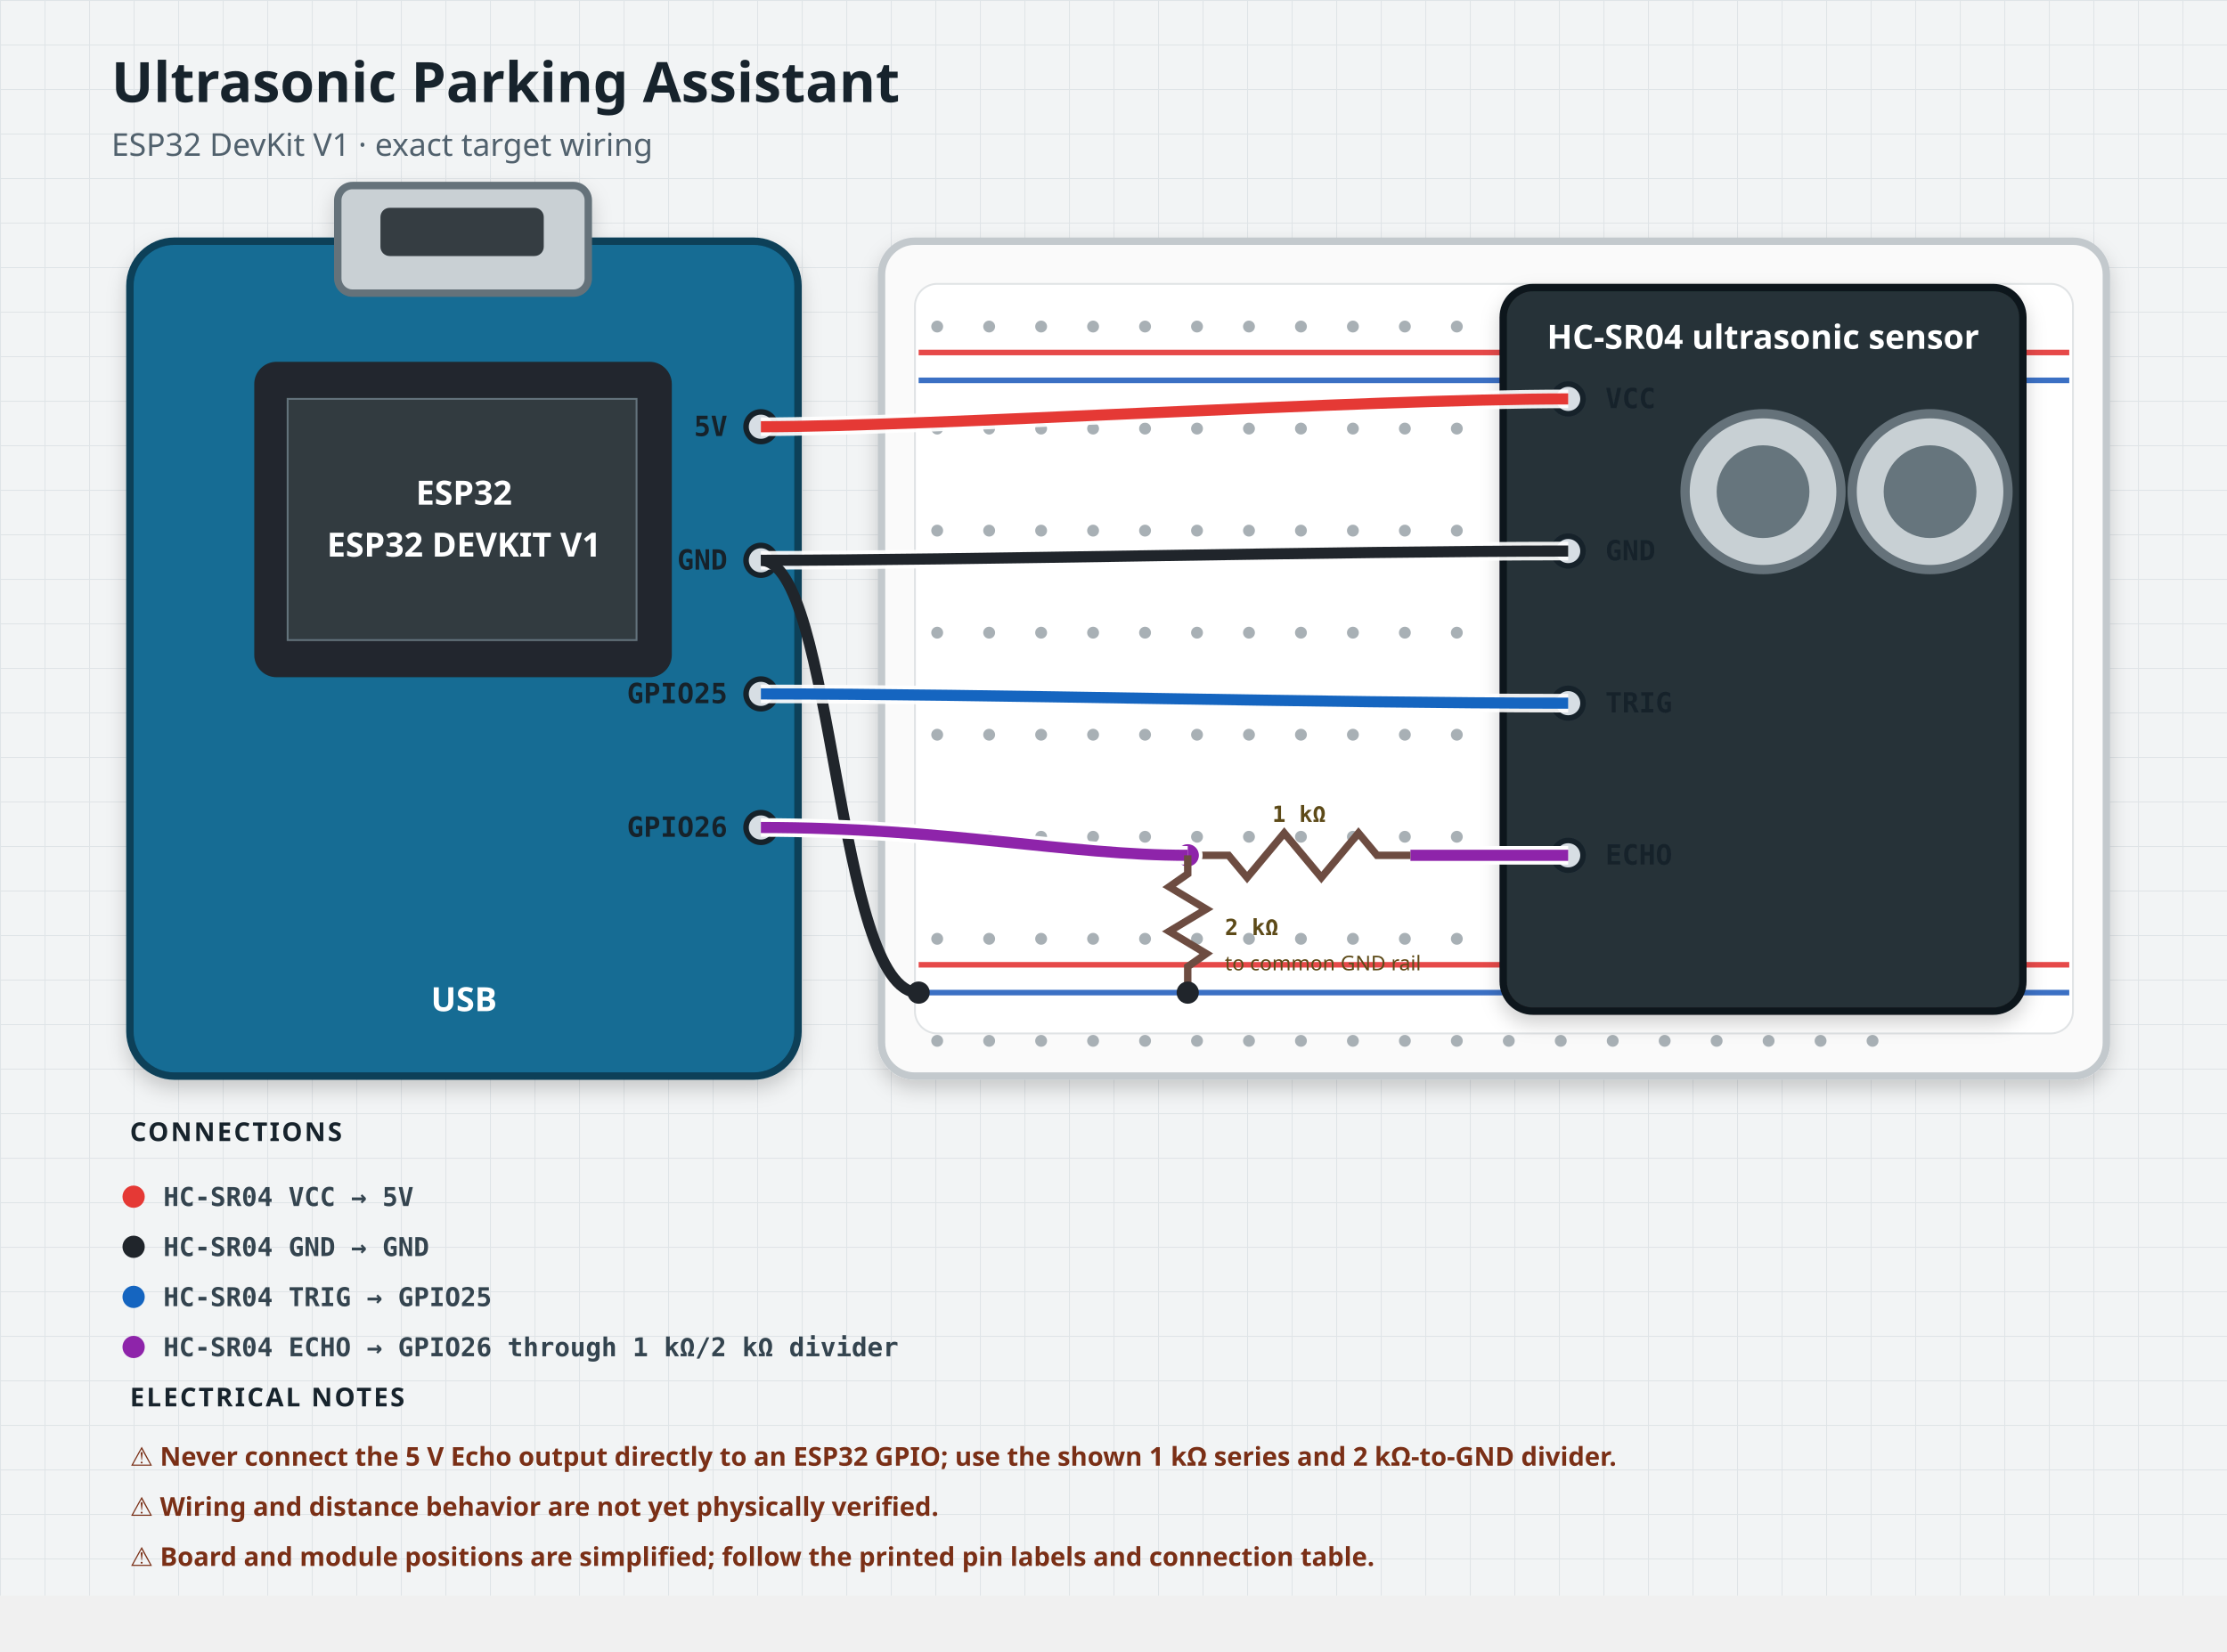
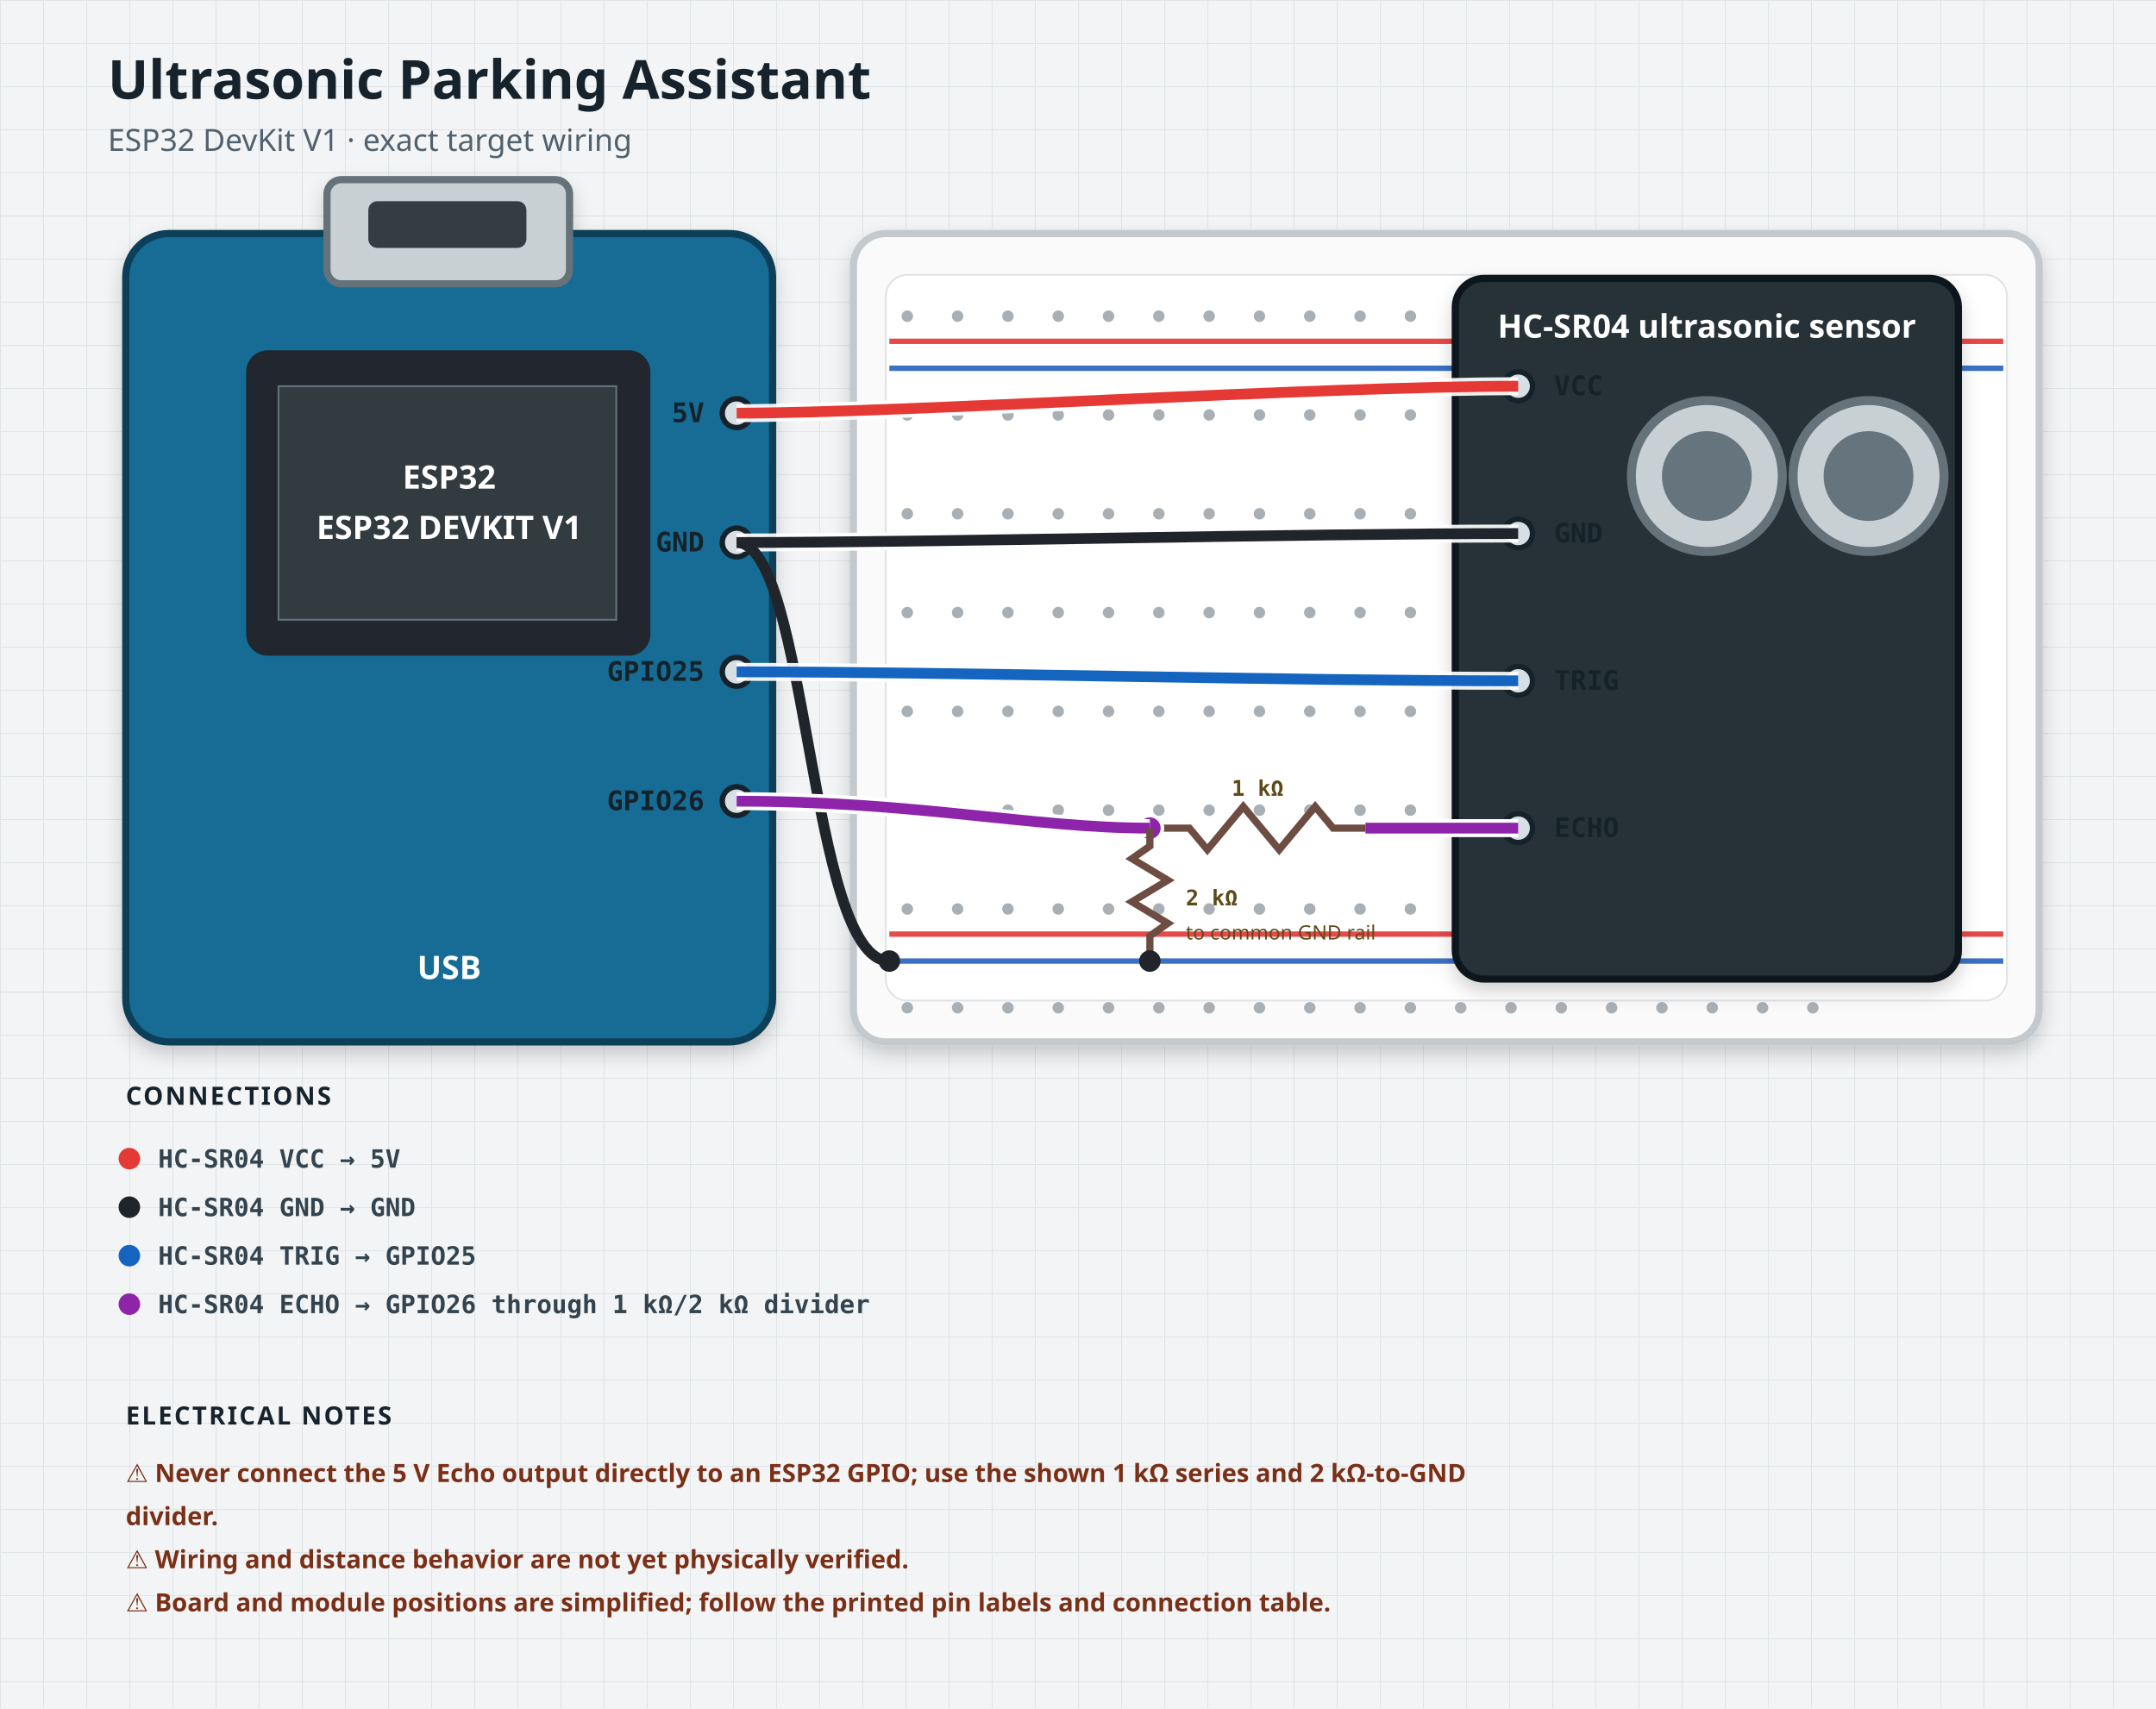
- <svg xmlns="http://www.w3.org/2000/svg" viewBox="0 0 1200 890" role="img" aria-labelledby="title desc">
+ <svg xmlns="http://www.w3.org/2000/svg" viewBox="0 0 1200 951" role="img" aria-labelledby="title desc">
  <style>.heading{font:700 30px system-ui;fill:#17232c}.sub{font:500 17px system-ui;fill:#51616d}.board{font:700 18px system-ui;fill:white}.pin{font:700 15px ui-monospace,monospace;fill:#17232c}.section{font:700 14px system-ui;fill:#17232c;letter-spacing:.08em}.connection{font:600 14px ui-monospace,monospace;fill:#34444f}.warning{font:650 14px system-ui;fill:#7a2f16}.resistor{font:700 12px ui-monospace,monospace;fill:#5d4a18}.tiny{font:11px system-ui;fill:#5d4a18}</style>
  <defs>
    <pattern id="grid" width="24" height="24" patternUnits="userSpaceOnUse">
      <path d="M24 0H0V24" fill="none" stroke="#dfe4e7" stroke-width="1" />
    </pattern>
    <filter id="shadow">
      <feDropShadow dx="0" dy="5" stdDeviation="5" flood-opacity=".18" />
    </filter>
  </defs>
-   <rect width="1200" height="860" fill="#f2f4f5" />
-   <rect width="1200" height="860" fill="url(#grid)" />
+   <rect width="1200" height="951" fill="#f2f4f5" />
+   <rect width="1200" height="951" fill="url(#grid)" />
  <text x="60" y="55" class="heading">Ultrasonic Parking Assistant</text>
  <text x="60" y="84" class="sub">ESP32 DevKit V1 · exact target wiring</text>
  <g filter="url(#shadow)">
    <rect x="70" y="130" width="360" height="450" rx="24" fill="#146c94" stroke="#0b3f59" stroke-width="4" />
    <rect x="182" y="100" width="135" height="58" rx="8" fill="#c9d0d4" stroke="#65727a" stroke-width="4" />
    <rect x="205" y="112" width="88" height="26" rx="5" fill="#343c42" />
    <rect x="137" y="195" width="225" height="170" rx="12" fill="#20282e" />
    <path d="M155 215h188v130H155z" fill="#303a41" stroke="#64727b" />
    <text x="250" y="272" text-anchor="middle" class="board">ESP32</text>
    <text x="250" y="300" text-anchor="middle" class="board">ESP32 DEVKIT V1</text>
    <text x="250" y="545" text-anchor="middle" class="board">USB</text>
    <circle cx="410" cy="230" r="8" fill="#d7dee4" stroke="#17232c" stroke-width="3" />
    <text x="392" y="235" text-anchor="end" class="pin">5V</text>
    <circle cx="410" cy="302" r="8" fill="#d7dee4" stroke="#17232c" stroke-width="3" />
    <text x="392" y="307" text-anchor="end" class="pin">GND</text>
    <circle cx="410" cy="374" r="8" fill="#d7dee4" stroke="#17232c" stroke-width="3" />
    <text x="392" y="379" text-anchor="end" class="pin">GPIO25</text>
    <circle cx="410" cy="446" r="8" fill="#d7dee4" stroke="#17232c" stroke-width="3" />
    <text x="392" y="451" text-anchor="end" class="pin">GPIO26</text>
  </g>
  <g filter="url(#shadow)">
    <rect x="475" y="130" width="660" height="450" rx="18" fill="#fafafa" stroke="#c3c9cd" stroke-width="4" />
    <rect x="493" y="153" width="624" height="404" rx="12" fill="#fff" stroke="#e0e3e5" />
    <circle cx="505" cy="176" r="3.2" fill="#a8b0b5" />
    <circle cx="533" cy="176" r="3.2" fill="#a8b0b5" />
    <circle cx="561" cy="176" r="3.2" fill="#a8b0b5" />
    <circle cx="589" cy="176" r="3.2" fill="#a8b0b5" />
    <circle cx="617" cy="176" r="3.2" fill="#a8b0b5" />
    <circle cx="645" cy="176" r="3.2" fill="#a8b0b5" />
    <circle cx="673" cy="176" r="3.2" fill="#a8b0b5" />
    <circle cx="701" cy="176" r="3.2" fill="#a8b0b5" />
    <circle cx="729" cy="176" r="3.2" fill="#a8b0b5" />
    <circle cx="757" cy="176" r="3.2" fill="#a8b0b5" />
    <circle cx="785" cy="176" r="3.2" fill="#a8b0b5" />
    <circle cx="813" cy="176" r="3.2" fill="#a8b0b5" />
    <circle cx="841" cy="176" r="3.2" fill="#a8b0b5" />
    <circle cx="869" cy="176" r="3.2" fill="#a8b0b5" />
    <circle cx="897" cy="176" r="3.2" fill="#a8b0b5" />
    <circle cx="925" cy="176" r="3.2" fill="#a8b0b5" />
    <circle cx="953" cy="176" r="3.2" fill="#a8b0b5" />
    <circle cx="981" cy="176" r="3.2" fill="#a8b0b5" />
    <circle cx="1009" cy="176" r="3.2" fill="#a8b0b5" />
    <circle cx="505" cy="231" r="3.2" fill="#a8b0b5" />
    <circle cx="533" cy="231" r="3.2" fill="#a8b0b5" />
    <circle cx="561" cy="231" r="3.2" fill="#a8b0b5" />
    <circle cx="589" cy="231" r="3.2" fill="#a8b0b5" />
    <circle cx="617" cy="231" r="3.2" fill="#a8b0b5" />
    <circle cx="645" cy="231" r="3.2" fill="#a8b0b5" />
    <circle cx="673" cy="231" r="3.2" fill="#a8b0b5" />
    <circle cx="701" cy="231" r="3.2" fill="#a8b0b5" />
    <circle cx="729" cy="231" r="3.2" fill="#a8b0b5" />
    <circle cx="757" cy="231" r="3.2" fill="#a8b0b5" />
    <circle cx="785" cy="231" r="3.2" fill="#a8b0b5" />
    <circle cx="813" cy="231" r="3.2" fill="#a8b0b5" />
    <circle cx="841" cy="231" r="3.2" fill="#a8b0b5" />
    <circle cx="869" cy="231" r="3.2" fill="#a8b0b5" />
    <circle cx="897" cy="231" r="3.2" fill="#a8b0b5" />
    <circle cx="925" cy="231" r="3.2" fill="#a8b0b5" />
    <circle cx="953" cy="231" r="3.2" fill="#a8b0b5" />
    <circle cx="981" cy="231" r="3.2" fill="#a8b0b5" />
    <circle cx="1009" cy="231" r="3.2" fill="#a8b0b5" />
    <circle cx="505" cy="286" r="3.2" fill="#a8b0b5" />
    <circle cx="533" cy="286" r="3.2" fill="#a8b0b5" />
    <circle cx="561" cy="286" r="3.2" fill="#a8b0b5" />
    <circle cx="589" cy="286" r="3.2" fill="#a8b0b5" />
    <circle cx="617" cy="286" r="3.2" fill="#a8b0b5" />
    <circle cx="645" cy="286" r="3.2" fill="#a8b0b5" />
    <circle cx="673" cy="286" r="3.2" fill="#a8b0b5" />
    <circle cx="701" cy="286" r="3.2" fill="#a8b0b5" />
    <circle cx="729" cy="286" r="3.2" fill="#a8b0b5" />
    <circle cx="757" cy="286" r="3.2" fill="#a8b0b5" />
    <circle cx="785" cy="286" r="3.2" fill="#a8b0b5" />
    <circle cx="813" cy="286" r="3.2" fill="#a8b0b5" />
    <circle cx="841" cy="286" r="3.2" fill="#a8b0b5" />
    <circle cx="869" cy="286" r="3.2" fill="#a8b0b5" />
    <circle cx="897" cy="286" r="3.2" fill="#a8b0b5" />
    <circle cx="925" cy="286" r="3.2" fill="#a8b0b5" />
    <circle cx="953" cy="286" r="3.2" fill="#a8b0b5" />
    <circle cx="981" cy="286" r="3.2" fill="#a8b0b5" />
    <circle cx="1009" cy="286" r="3.2" fill="#a8b0b5" />
    <circle cx="505" cy="341" r="3.2" fill="#a8b0b5" />
    <circle cx="533" cy="341" r="3.2" fill="#a8b0b5" />
    <circle cx="561" cy="341" r="3.2" fill="#a8b0b5" />
    <circle cx="589" cy="341" r="3.2" fill="#a8b0b5" />
    <circle cx="617" cy="341" r="3.2" fill="#a8b0b5" />
    <circle cx="645" cy="341" r="3.2" fill="#a8b0b5" />
    <circle cx="673" cy="341" r="3.2" fill="#a8b0b5" />
    <circle cx="701" cy="341" r="3.2" fill="#a8b0b5" />
    <circle cx="729" cy="341" r="3.2" fill="#a8b0b5" />
    <circle cx="757" cy="341" r="3.2" fill="#a8b0b5" />
    <circle cx="785" cy="341" r="3.2" fill="#a8b0b5" />
    <circle cx="813" cy="341" r="3.2" fill="#a8b0b5" />
    <circle cx="841" cy="341" r="3.2" fill="#a8b0b5" />
    <circle cx="869" cy="341" r="3.2" fill="#a8b0b5" />
    <circle cx="897" cy="341" r="3.2" fill="#a8b0b5" />
    <circle cx="925" cy="341" r="3.2" fill="#a8b0b5" />
    <circle cx="953" cy="341" r="3.2" fill="#a8b0b5" />
    <circle cx="981" cy="341" r="3.2" fill="#a8b0b5" />
    <circle cx="1009" cy="341" r="3.2" fill="#a8b0b5" />
    <circle cx="505" cy="396" r="3.2" fill="#a8b0b5" />
    <circle cx="533" cy="396" r="3.2" fill="#a8b0b5" />
    <circle cx="561" cy="396" r="3.2" fill="#a8b0b5" />
    <circle cx="589" cy="396" r="3.2" fill="#a8b0b5" />
    <circle cx="617" cy="396" r="3.2" fill="#a8b0b5" />
    <circle cx="645" cy="396" r="3.2" fill="#a8b0b5" />
    <circle cx="673" cy="396" r="3.2" fill="#a8b0b5" />
    <circle cx="701" cy="396" r="3.2" fill="#a8b0b5" />
    <circle cx="729" cy="396" r="3.2" fill="#a8b0b5" />
    <circle cx="757" cy="396" r="3.2" fill="#a8b0b5" />
    <circle cx="785" cy="396" r="3.2" fill="#a8b0b5" />
    <circle cx="813" cy="396" r="3.2" fill="#a8b0b5" />
    <circle cx="841" cy="396" r="3.2" fill="#a8b0b5" />
    <circle cx="869" cy="396" r="3.2" fill="#a8b0b5" />
    <circle cx="897" cy="396" r="3.2" fill="#a8b0b5" />
    <circle cx="925" cy="396" r="3.2" fill="#a8b0b5" />
    <circle cx="953" cy="396" r="3.2" fill="#a8b0b5" />
    <circle cx="981" cy="396" r="3.2" fill="#a8b0b5" />
    <circle cx="1009" cy="396" r="3.2" fill="#a8b0b5" />
    <circle cx="505" cy="451" r="3.2" fill="#a8b0b5" />
    <circle cx="533" cy="451" r="3.2" fill="#a8b0b5" />
    <circle cx="561" cy="451" r="3.2" fill="#a8b0b5" />
    <circle cx="589" cy="451" r="3.2" fill="#a8b0b5" />
    <circle cx="617" cy="451" r="3.2" fill="#a8b0b5" />
    <circle cx="645" cy="451" r="3.2" fill="#a8b0b5" />
    <circle cx="673" cy="451" r="3.2" fill="#a8b0b5" />
    <circle cx="701" cy="451" r="3.2" fill="#a8b0b5" />
    <circle cx="729" cy="451" r="3.2" fill="#a8b0b5" />
    <circle cx="757" cy="451" r="3.2" fill="#a8b0b5" />
    <circle cx="785" cy="451" r="3.2" fill="#a8b0b5" />
    <circle cx="813" cy="451" r="3.2" fill="#a8b0b5" />
    <circle cx="841" cy="451" r="3.2" fill="#a8b0b5" />
    <circle cx="869" cy="451" r="3.2" fill="#a8b0b5" />
    <circle cx="897" cy="451" r="3.2" fill="#a8b0b5" />
    <circle cx="925" cy="451" r="3.2" fill="#a8b0b5" />
    <circle cx="953" cy="451" r="3.2" fill="#a8b0b5" />
    <circle cx="981" cy="451" r="3.2" fill="#a8b0b5" />
    <circle cx="1009" cy="451" r="3.2" fill="#a8b0b5" />
    <circle cx="505" cy="506" r="3.2" fill="#a8b0b5" />
    <circle cx="533" cy="506" r="3.2" fill="#a8b0b5" />
    <circle cx="561" cy="506" r="3.2" fill="#a8b0b5" />
    <circle cx="589" cy="506" r="3.2" fill="#a8b0b5" />
    <circle cx="617" cy="506" r="3.2" fill="#a8b0b5" />
    <circle cx="645" cy="506" r="3.2" fill="#a8b0b5" />
    <circle cx="673" cy="506" r="3.2" fill="#a8b0b5" />
    <circle cx="701" cy="506" r="3.2" fill="#a8b0b5" />
    <circle cx="729" cy="506" r="3.2" fill="#a8b0b5" />
    <circle cx="757" cy="506" r="3.2" fill="#a8b0b5" />
    <circle cx="785" cy="506" r="3.2" fill="#a8b0b5" />
    <circle cx="813" cy="506" r="3.2" fill="#a8b0b5" />
    <circle cx="841" cy="506" r="3.2" fill="#a8b0b5" />
    <circle cx="869" cy="506" r="3.2" fill="#a8b0b5" />
    <circle cx="897" cy="506" r="3.2" fill="#a8b0b5" />
    <circle cx="925" cy="506" r="3.2" fill="#a8b0b5" />
    <circle cx="953" cy="506" r="3.2" fill="#a8b0b5" />
    <circle cx="981" cy="506" r="3.2" fill="#a8b0b5" />
    <circle cx="1009" cy="506" r="3.2" fill="#a8b0b5" />
    <circle cx="505" cy="561" r="3.2" fill="#a8b0b5" />
    <circle cx="533" cy="561" r="3.2" fill="#a8b0b5" />
    <circle cx="561" cy="561" r="3.2" fill="#a8b0b5" />
    <circle cx="589" cy="561" r="3.2" fill="#a8b0b5" />
    <circle cx="617" cy="561" r="3.2" fill="#a8b0b5" />
    <circle cx="645" cy="561" r="3.2" fill="#a8b0b5" />
    <circle cx="673" cy="561" r="3.2" fill="#a8b0b5" />
    <circle cx="701" cy="561" r="3.2" fill="#a8b0b5" />
    <circle cx="729" cy="561" r="3.2" fill="#a8b0b5" />
    <circle cx="757" cy="561" r="3.2" fill="#a8b0b5" />
    <circle cx="785" cy="561" r="3.2" fill="#a8b0b5" />
    <circle cx="813" cy="561" r="3.2" fill="#a8b0b5" />
    <circle cx="841" cy="561" r="3.2" fill="#a8b0b5" />
    <circle cx="869" cy="561" r="3.2" fill="#a8b0b5" />
    <circle cx="897" cy="561" r="3.2" fill="#a8b0b5" />
    <circle cx="925" cy="561" r="3.2" fill="#a8b0b5" />
    <circle cx="953" cy="561" r="3.2" fill="#a8b0b5" />
    <circle cx="981" cy="561" r="3.2" fill="#a8b0b5" />
    <circle cx="1009" cy="561" r="3.2" fill="#a8b0b5" />
    <path d="M495 190h620M495 520h620" stroke="#e64a4a" stroke-width="3" />
    <path d="M495 205h620M495 535h620" stroke="#3b70c4" stroke-width="3" />
  </g>
  <g filter="url(#shadow)">
    <rect x="810" y="155" width="280" height="390" rx="16" fill="#263238" stroke="#11181c" stroke-width="4" />
    <text x="950" y="188" text-anchor="middle" class="board">HC-SR04 ultrasonic sensor</text>
    <g>
      <circle cx="950" cy="265" r="42" fill="#c8d0d4" stroke="#65727a" stroke-width="5" />
      <circle cx="1040" cy="265" r="42" fill="#c8d0d4" stroke="#65727a" stroke-width="5" />
      <circle cx="950" cy="265" r="25" fill="#66757d" />
      <circle cx="1040" cy="265" r="25" fill="#66757d" />
    </g>
    <circle cx="845" cy="215" r="8" fill="#d7dee4" stroke="#17232c" stroke-width="3" />
    <text x="865" y="220" class="pin">VCC</text>
    <circle cx="845" cy="297" r="8" fill="#d7dee4" stroke="#17232c" stroke-width="3" />
    <text x="865" y="302" class="pin">GND</text>
    <circle cx="845" cy="379" r="8" fill="#d7dee4" stroke="#17232c" stroke-width="3" />
    <text x="865" y="384" class="pin">TRIG</text>
    <circle cx="845" cy="461" r="8" fill="#d7dee4" stroke="#17232c" stroke-width="3" />
    <text x="865" y="466" class="pin">ECHO</text>
  </g>
  <path d="M410 230 C 500 230, 735 215, 845 215" fill="none" stroke="#fff" stroke-width="10" opacity=".92" />
  <path d="M410 230 C 500 230, 735 215, 845 215" fill="none" stroke="#e53935" stroke-width="6" />
  <path d="M410 302 C 518 302, 723 297, 845 297" fill="none" stroke="#fff" stroke-width="10" opacity=".92" />
  <path d="M410 302 C 518 302, 723 297, 845 297" fill="none" stroke="#20252b" stroke-width="6" />
  <path d="M410 302 C450 302, 450 535, 495 535" fill="none" stroke="#20252b" stroke-width="6" />
  <circle cx="495" cy="535" r="6" fill="#20252b" />
  <path d="M410 374 C 536 374, 711 379, 845 379" fill="none" stroke="#fff" stroke-width="10" opacity=".92" />
  <path d="M410 374 C 536 374, 711 379, 845 379" fill="none" stroke="#1565c0" stroke-width="6" />
  <path d="M845 461H760" fill="none" stroke="#fff" stroke-width="10" />
  <path d="M845 461H760" fill="none" stroke="#8e24aa" stroke-width="6" />
  <path d="M760 461h-18l-10 -12l-20 24l-20 -24l-20 24l-10 -12h-22" fill="none" stroke="#6d4c41" stroke-width="4" />
  <text x="700" y="443" text-anchor="middle" class="resistor">1 kΩ</text>
  <circle cx="640" cy="461" r="7" fill="#8e24aa" stroke="#fff" stroke-width="2" />
  <path d="M640 461 C 575 461, 510 446, 410 446" fill="none" stroke="#fff" stroke-width="10" />
  <path d="M640 461 C 575 461, 510 446, 410 446" fill="none" stroke="#8e24aa" stroke-width="6" />
  <path d="M640 461v10l-10 7l20 12l-20 12l20 12l-10 7v14" fill="none" stroke="#6d4c41" stroke-width="4" />
  <text x="660" y="504" class="resistor">2 kΩ</text>
  <text x="660" y="523" class="tiny">to common GND rail</text>
  <circle cx="640" cy="535" r="6" fill="#20252b" />
  <text x="70" y="615" class="section">CONNECTIONS</text>
  <circle cx="72" cy="645" r="6" fill="#e53935" />
  <text x="88" y="650" class="connection">HC-SR04 VCC → 5V</text>
  <circle cx="72" cy="672" r="6" fill="#20252b" />
  <text x="88" y="677" class="connection">HC-SR04 GND → GND</text>
  <circle cx="72" cy="699" r="6" fill="#1565c0" />
  <text x="88" y="704" class="connection">HC-SR04 TRIG → GPIO25</text>
  <circle cx="72" cy="726" r="6" fill="#8e24aa" />
  <text x="88" y="731" class="connection">HC-SR04 ECHO → GPIO26 through 1 kΩ/2 kΩ divider</text>
-   <text x="70" y="758" class="section">ELECTRICAL NOTES</text>
-   <text x="70" y="790" class="warning">⚠ Never connect the 5 V Echo output directly to an ESP32 GPIO; use the shown 1 kΩ series and 2 kΩ-to-GND divider.</text>
-   <text x="70" y="817" class="warning">⚠ Wiring and distance behavior are not yet physically verified.</text>
-   <text x="70" y="844" class="warning">⚠ Board and module positions are simplified; follow the printed pin labels and connection table.</text>
+   <text x="70" y="793" class="section">ELECTRICAL NOTES</text>
+   <text x="70" y="825" class="warning" data-full="Never connect the 5 V Echo output directly to an ESP32 GPIO; use the shown 1 kΩ series and 2 kΩ-to-GND divider.">⚠ Never connect the 5 V Echo output directly to an ESP32 GPIO; use the shown 1 kΩ series and 2 kΩ-to-GND</text>
+   <text x="70" y="849" class="warning" data-full="">  divider.</text>
+   <text x="70" y="873" class="warning" data-full="Wiring and distance behavior are not yet physically verified.">⚠ Wiring and distance behavior are not yet physically verified.</text>
+   <text x="70" y="897" class="warning" data-full="Board and module positions are simplified; follow the printed pin labels and connection table.">⚠ Board and module positions are simplified; follow the printed pin labels and connection table.</text>
</svg>
